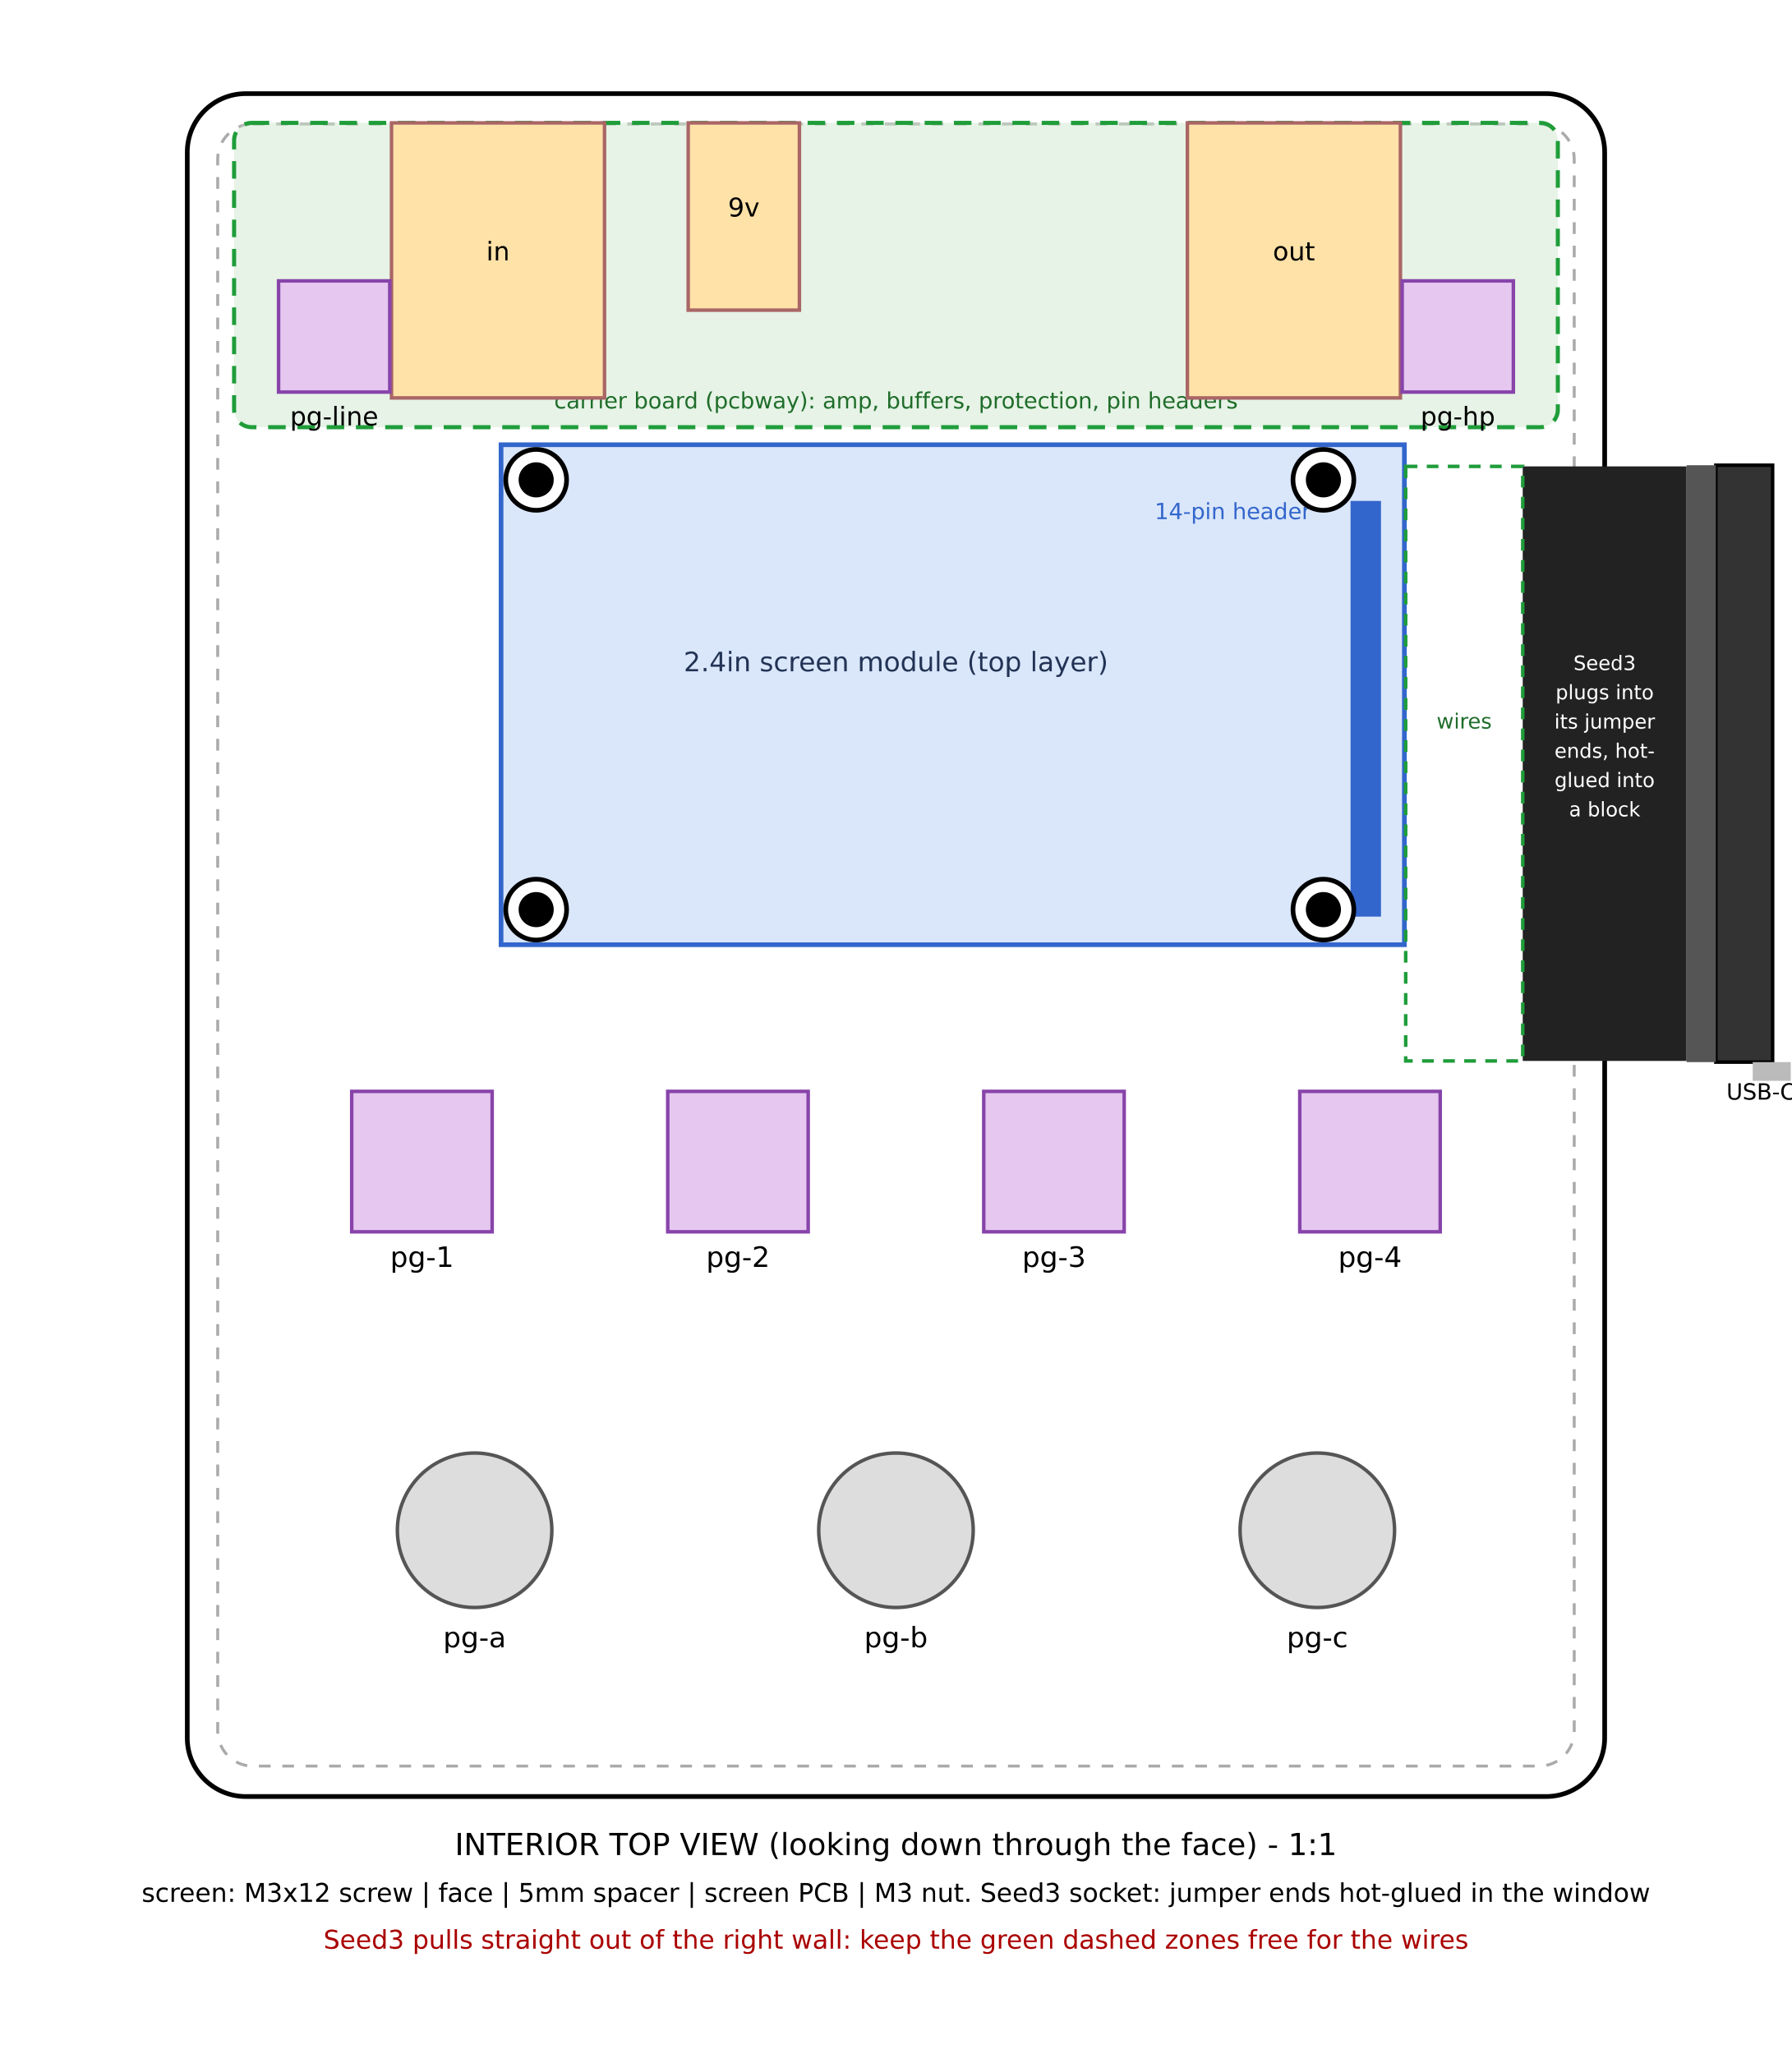
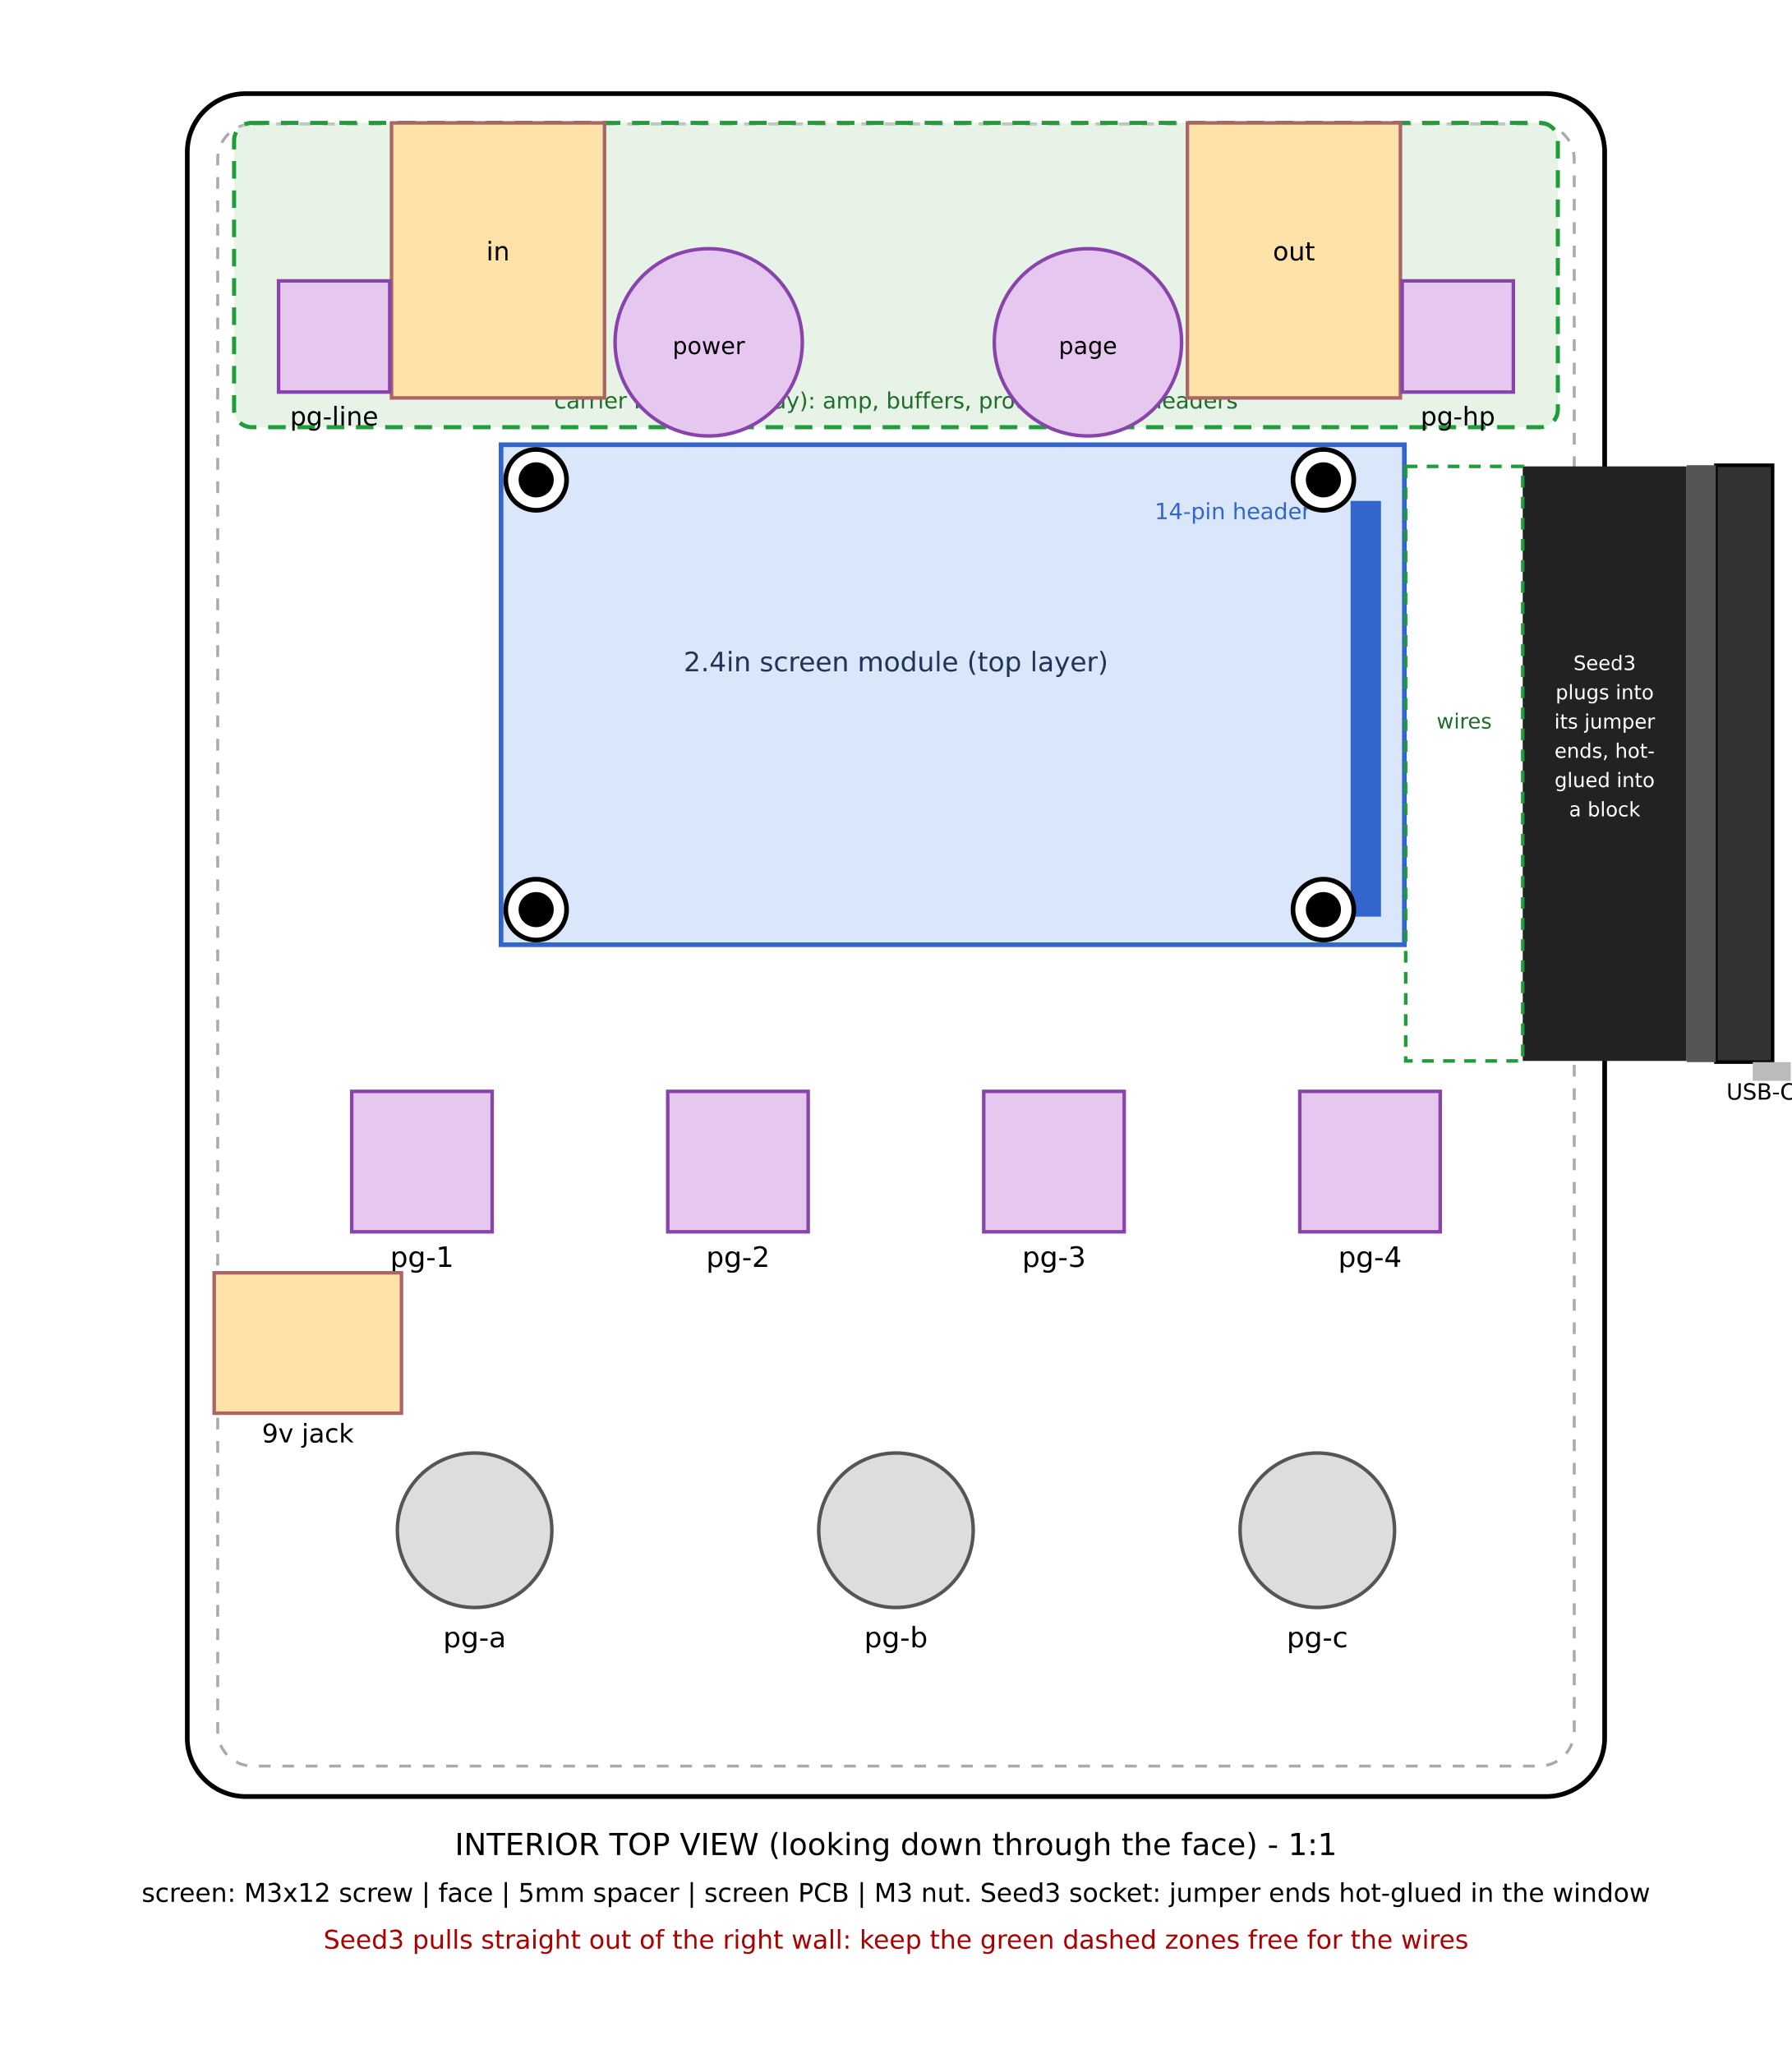
<svg xmlns="http://www.w3.org/2000/svg" width="153.1mm" height="175.5mm" viewBox="-76.55 -80.75 153.1 175.5">
  <rect x="-76.55" y="-80.75" width="153.1" height="175.5" fill="#fff" />
  <rect x="-60.55" y="-72.75" width="121.1" height="145.5" rx="5" fill="#fff" stroke="#000" stroke-width="0.4" />
  <rect x="-57.95" y="-70.15" width="115.9" height="140.3" rx="3" fill="none" stroke="#aaa" stroke-width="0.25" stroke-dasharray="1 1" />
  <rect x="-56.55" y="-70.25" width="113.1" height="26.0" rx="1.5" fill="#cfe9cf" fill-opacity="0.5" stroke="#1f9d3a" stroke-width="0.35" stroke-dasharray="1.5 1" />
  <text x="0.00" y="-45.85" font-family="DejaVu Sans, sans-serif" font-size="1.9" text-anchor="middle" fill="#1f6d2a" font-weight="normal">carrier board (pcbway): amp, buffers, protection, pin headers</text>
  <rect x="-43.1" y="-70.25" width="18.2" height="23.5" fill="#ffe2a8" stroke="#a66" stroke-width="0.3" />
  <text x="-34.00" y="-58.50" font-family="DejaVu Sans, sans-serif" font-size="2.2" text-anchor="middle" fill="#000" font-weight="normal">in</text>
-   <rect x="-17.75" y="-70.25" width="9.5" height="16.0" fill="#ffe2a8" stroke="#a66" stroke-width="0.3" />
-   <text x="-13.00" y="-62.25" font-family="DejaVu Sans, sans-serif" font-size="2.2" text-anchor="middle" fill="#000" font-weight="normal">9v</text>
  <rect x="24.9" y="-70.25" width="18.2" height="23.5" fill="#ffe2a8" stroke="#a66" stroke-width="0.3" />
  <text x="34.00" y="-58.50" font-family="DejaVu Sans, sans-serif" font-size="2.2" text-anchor="middle" fill="#000" font-weight="normal">out</text>
  <rect x="43.25" y="-56.75" width="9.5" height="9.5" fill="#e5c7f0" stroke="#84a" stroke-width="0.3" />
  <text x="48.00" y="-44.40" font-family="DejaVu Sans, sans-serif" font-size="2.2" text-anchor="middle" fill="#000" font-weight="normal">pg-hp</text>
  <rect x="-52.75" y="-56.75" width="9.5" height="9.5" fill="#e5c7f0" stroke="#84a" stroke-width="0.3" />
  <text x="-48.00" y="-44.40" font-family="DejaVu Sans, sans-serif" font-size="2.2" text-anchor="middle" fill="#000" font-weight="normal">pg-line</text>
  <rect x="-33.74" y="-42.75" width="77.18" height="42.72" fill="#bcd3f5" fill-opacity="0.55" stroke="#36c" stroke-width="0.4" />
  <rect x="38.84" y="-37.95" width="2.6" height="35.52" fill="#36c" />
  <text x="35.44" y="-36.39" font-family="DejaVu Sans, sans-serif" font-size="1.9" text-anchor="end" fill="#36c" font-weight="normal">14-pin header</text>
  <text x="0.00" y="-23.39" font-family="DejaVu Sans, sans-serif" font-size="2.3" text-anchor="middle" fill="#235" font-weight="normal">2.4in screen module (top layer)</text>
  <rect x="53.55" y="-40.9" width="14.0" height="50.8" fill="#222" />
  <rect x="70.05" y="-41.0" width="4.85" height="51" fill="#333" stroke="#000" stroke-width="0.3" />
  <rect x="73.2" y="10.0" width="3.25" height="1.6" fill="#bbb" />
  <rect x="67.55" y="-41.0" width="2.5" height="51" fill="#555" />
  <rect x="43.55" y="-40.9" width="10" height="50.8" fill="none" stroke="#1f9d3a" stroke-width="0.3" stroke-dasharray="1 0.8" />
  <text x="60.55" y="-23.50" font-family="DejaVu Sans, sans-serif" font-size="1.7" text-anchor="middle" fill="#fff" font-weight="normal">Seed3</text>
  <text x="60.55" y="-21.00" font-family="DejaVu Sans, sans-serif" font-size="1.7" text-anchor="middle" fill="#fff" font-weight="normal">plugs into</text>
  <text x="60.55" y="-18.50" font-family="DejaVu Sans, sans-serif" font-size="1.7" text-anchor="middle" fill="#fff" font-weight="normal">its jumper</text>
  <text x="60.55" y="-16.00" font-family="DejaVu Sans, sans-serif" font-size="1.7" text-anchor="middle" fill="#fff" font-weight="normal">ends, hot-</text>
  <text x="60.55" y="-13.50" font-family="DejaVu Sans, sans-serif" font-size="1.7" text-anchor="middle" fill="#fff" font-weight="normal">glued into</text>
  <text x="60.55" y="-11.00" font-family="DejaVu Sans, sans-serif" font-size="1.7" text-anchor="middle" fill="#fff" font-weight="normal">a block</text>
  <text x="48.55" y="-18.50" font-family="DejaVu Sans, sans-serif" font-size="1.8" text-anchor="middle" fill="#1f6d2a" font-weight="normal">wires</text>
  <text x="73.90" y="13.20" font-family="DejaVu Sans, sans-serif" font-size="1.9" text-anchor="middle" fill="#000" font-weight="normal">USB-C</text>
  <circle cx="-30.74" cy="-39.75" r="2.6" fill="#fff" stroke="#000" stroke-width="0.4" />
  <circle cx="-30.74" cy="-39.75" r="1.5" fill="#000" />
  <circle cx="36.52" cy="-39.75" r="2.6" fill="#fff" stroke="#000" stroke-width="0.4" />
  <circle cx="36.52" cy="-39.75" r="1.5" fill="#000" />
  <circle cx="-30.74" cy="-3.03" r="2.6" fill="#fff" stroke="#000" stroke-width="0.4" />
  <circle cx="-30.74" cy="-3.03" r="1.5" fill="#000" />
  <circle cx="36.52" cy="-3.03" r="2.6" fill="#fff" stroke="#000" stroke-width="0.4" />
  <circle cx="36.52" cy="-3.03" r="1.5" fill="#000" />
  <rect x="-46.5" y="12.5" width="12" height="12" fill="#e5c7f0" stroke="#84a" stroke-width="0.3" />
  <text x="-40.50" y="27.50" font-family="DejaVu Sans, sans-serif" font-size="2.4" text-anchor="middle" fill="#000" font-weight="normal">pg-1</text>
  <rect x="-19.5" y="12.5" width="12" height="12" fill="#e5c7f0" stroke="#84a" stroke-width="0.3" />
  <text x="-13.50" y="27.50" font-family="DejaVu Sans, sans-serif" font-size="2.4" text-anchor="middle" fill="#000" font-weight="normal">pg-2</text>
  <rect x="7.5" y="12.5" width="12" height="12" fill="#e5c7f0" stroke="#84a" stroke-width="0.3" />
  <text x="13.50" y="27.50" font-family="DejaVu Sans, sans-serif" font-size="2.4" text-anchor="middle" fill="#000" font-weight="normal">pg-3</text>
  <rect x="34.5" y="12.5" width="12" height="12" fill="#e5c7f0" stroke="#84a" stroke-width="0.3" />
  <text x="40.50" y="27.50" font-family="DejaVu Sans, sans-serif" font-size="2.4" text-anchor="middle" fill="#000" font-weight="normal">pg-4</text>
  <circle cx="-36.0" cy="50.0" r="6.6" fill="#ddd" stroke="#555" stroke-width="0.3" />
  <text x="-36.00" y="60.00" font-family="DejaVu Sans, sans-serif" font-size="2.4" text-anchor="middle" fill="#000" font-weight="normal">pg-a</text>
  <circle cx="0.0" cy="50.0" r="6.6" fill="#ddd" stroke="#555" stroke-width="0.3" />
  <text x="0.00" y="60.00" font-family="DejaVu Sans, sans-serif" font-size="2.4" text-anchor="middle" fill="#000" font-weight="normal">pg-b</text>
  <circle cx="36.0" cy="50.0" r="6.6" fill="#ddd" stroke="#555" stroke-width="0.3" />
  <text x="36.00" y="60.00" font-family="DejaVu Sans, sans-serif" font-size="2.4" text-anchor="middle" fill="#000" font-weight="normal">pg-c</text>
+   <rect x="-58.25" y="28.0" width="16" height="12" fill="#ffe2a8" stroke="#a66" stroke-width="0.3" />
+   <text x="-50.25" y="42.50" font-family="DejaVu Sans, sans-serif" font-size="2.2" text-anchor="middle" fill="#000" font-weight="normal">9v jack</text>
+   <circle cx="-16.0" cy="-51.5" r="8" fill="#e5c7f0" stroke="#84a" stroke-width="0.3" />
+   <text x="-16.00" y="-50.50" font-family="DejaVu Sans, sans-serif" font-size="2.0" text-anchor="middle" fill="#000" font-weight="normal">power</text>
+   <circle cx="16.4" cy="-51.5" r="8" fill="#e5c7f0" stroke="#84a" stroke-width="0.3" />
+   <text x="16.40" y="-50.50" font-family="DejaVu Sans, sans-serif" font-size="2.0" text-anchor="middle" fill="#000" font-weight="normal">page</text>
  <text x="0.00" y="77.75" font-family="DejaVu Sans, sans-serif" font-size="2.6" text-anchor="middle" fill="#000" font-weight="normal">INTERIOR TOP VIEW (looking down through the face) - 1:1</text>
  <text x="0.00" y="81.75" font-family="DejaVu Sans, sans-serif" font-size="2.2" text-anchor="middle" fill="#000" font-weight="normal">screen: M3x12 screw | face | 5mm spacer | screen PCB | M3 nut.   Seed3 socket: jumper ends hot-glued in the window</text>
  <text x="0.00" y="85.75" font-family="DejaVu Sans, sans-serif" font-size="2.2" text-anchor="middle" fill="#a00" font-weight="normal">Seed3 pulls straight out of the right wall: keep the green dashed zones free for the wires</text>
</svg>
